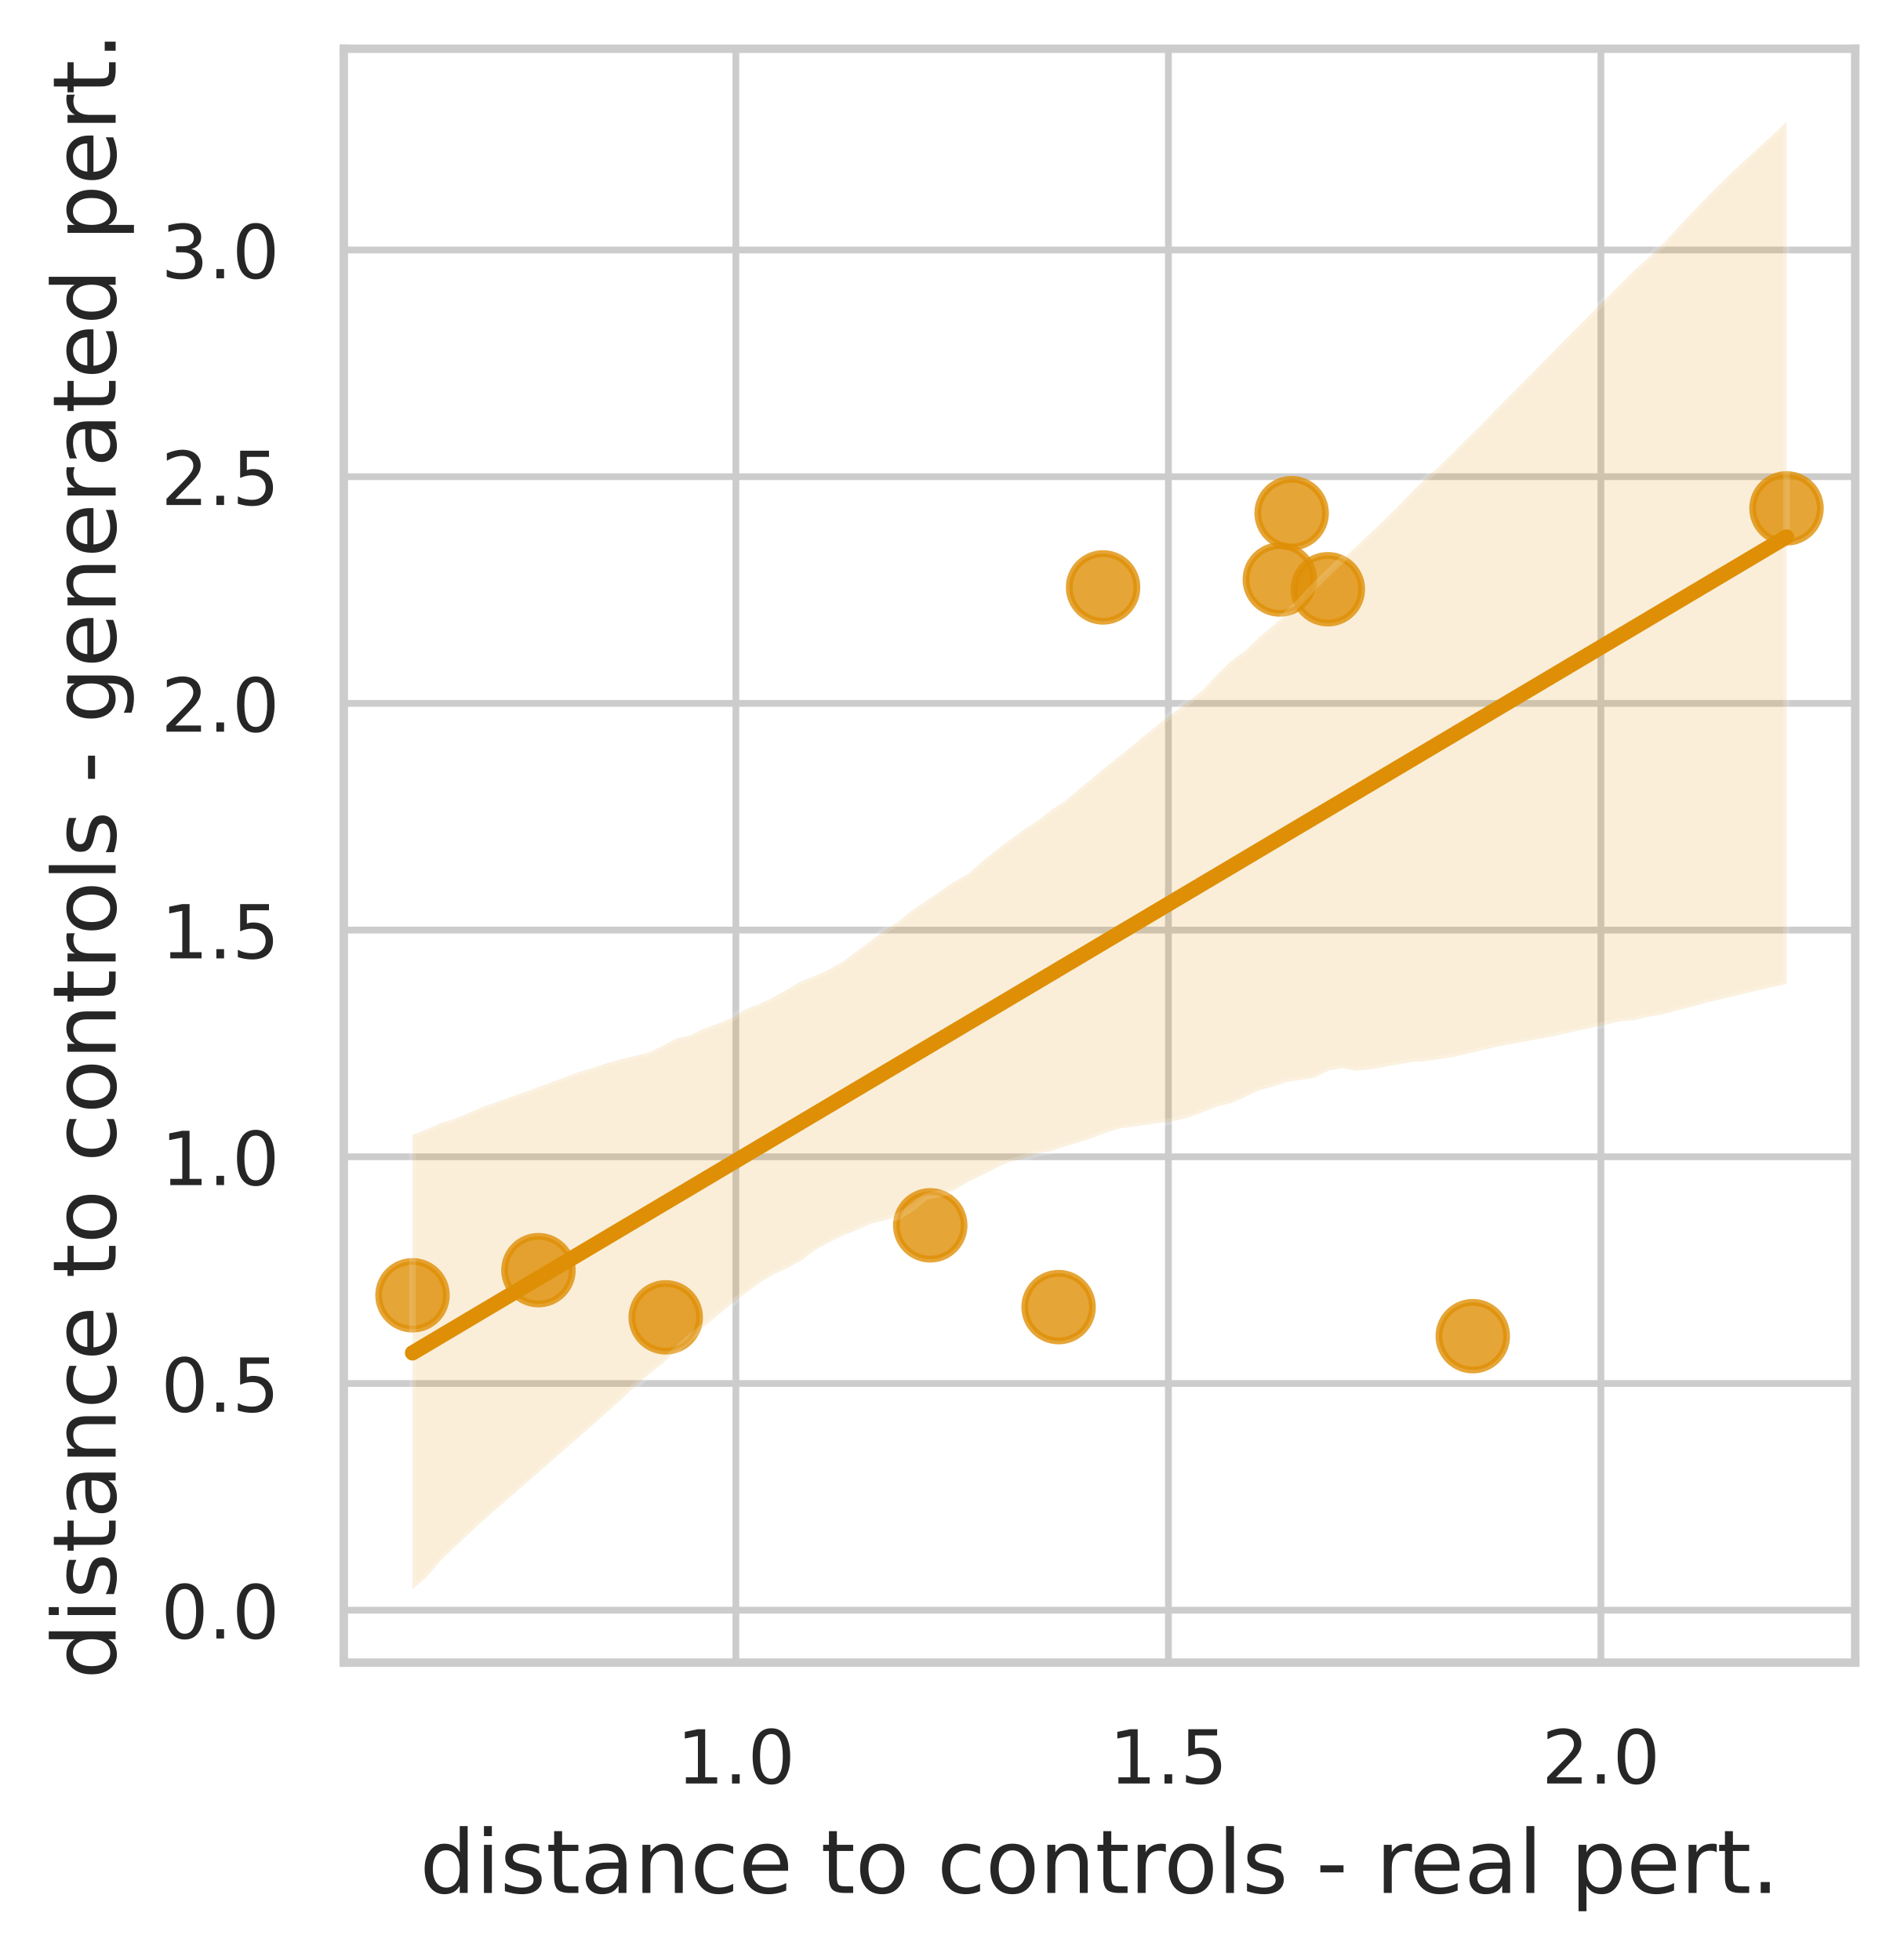
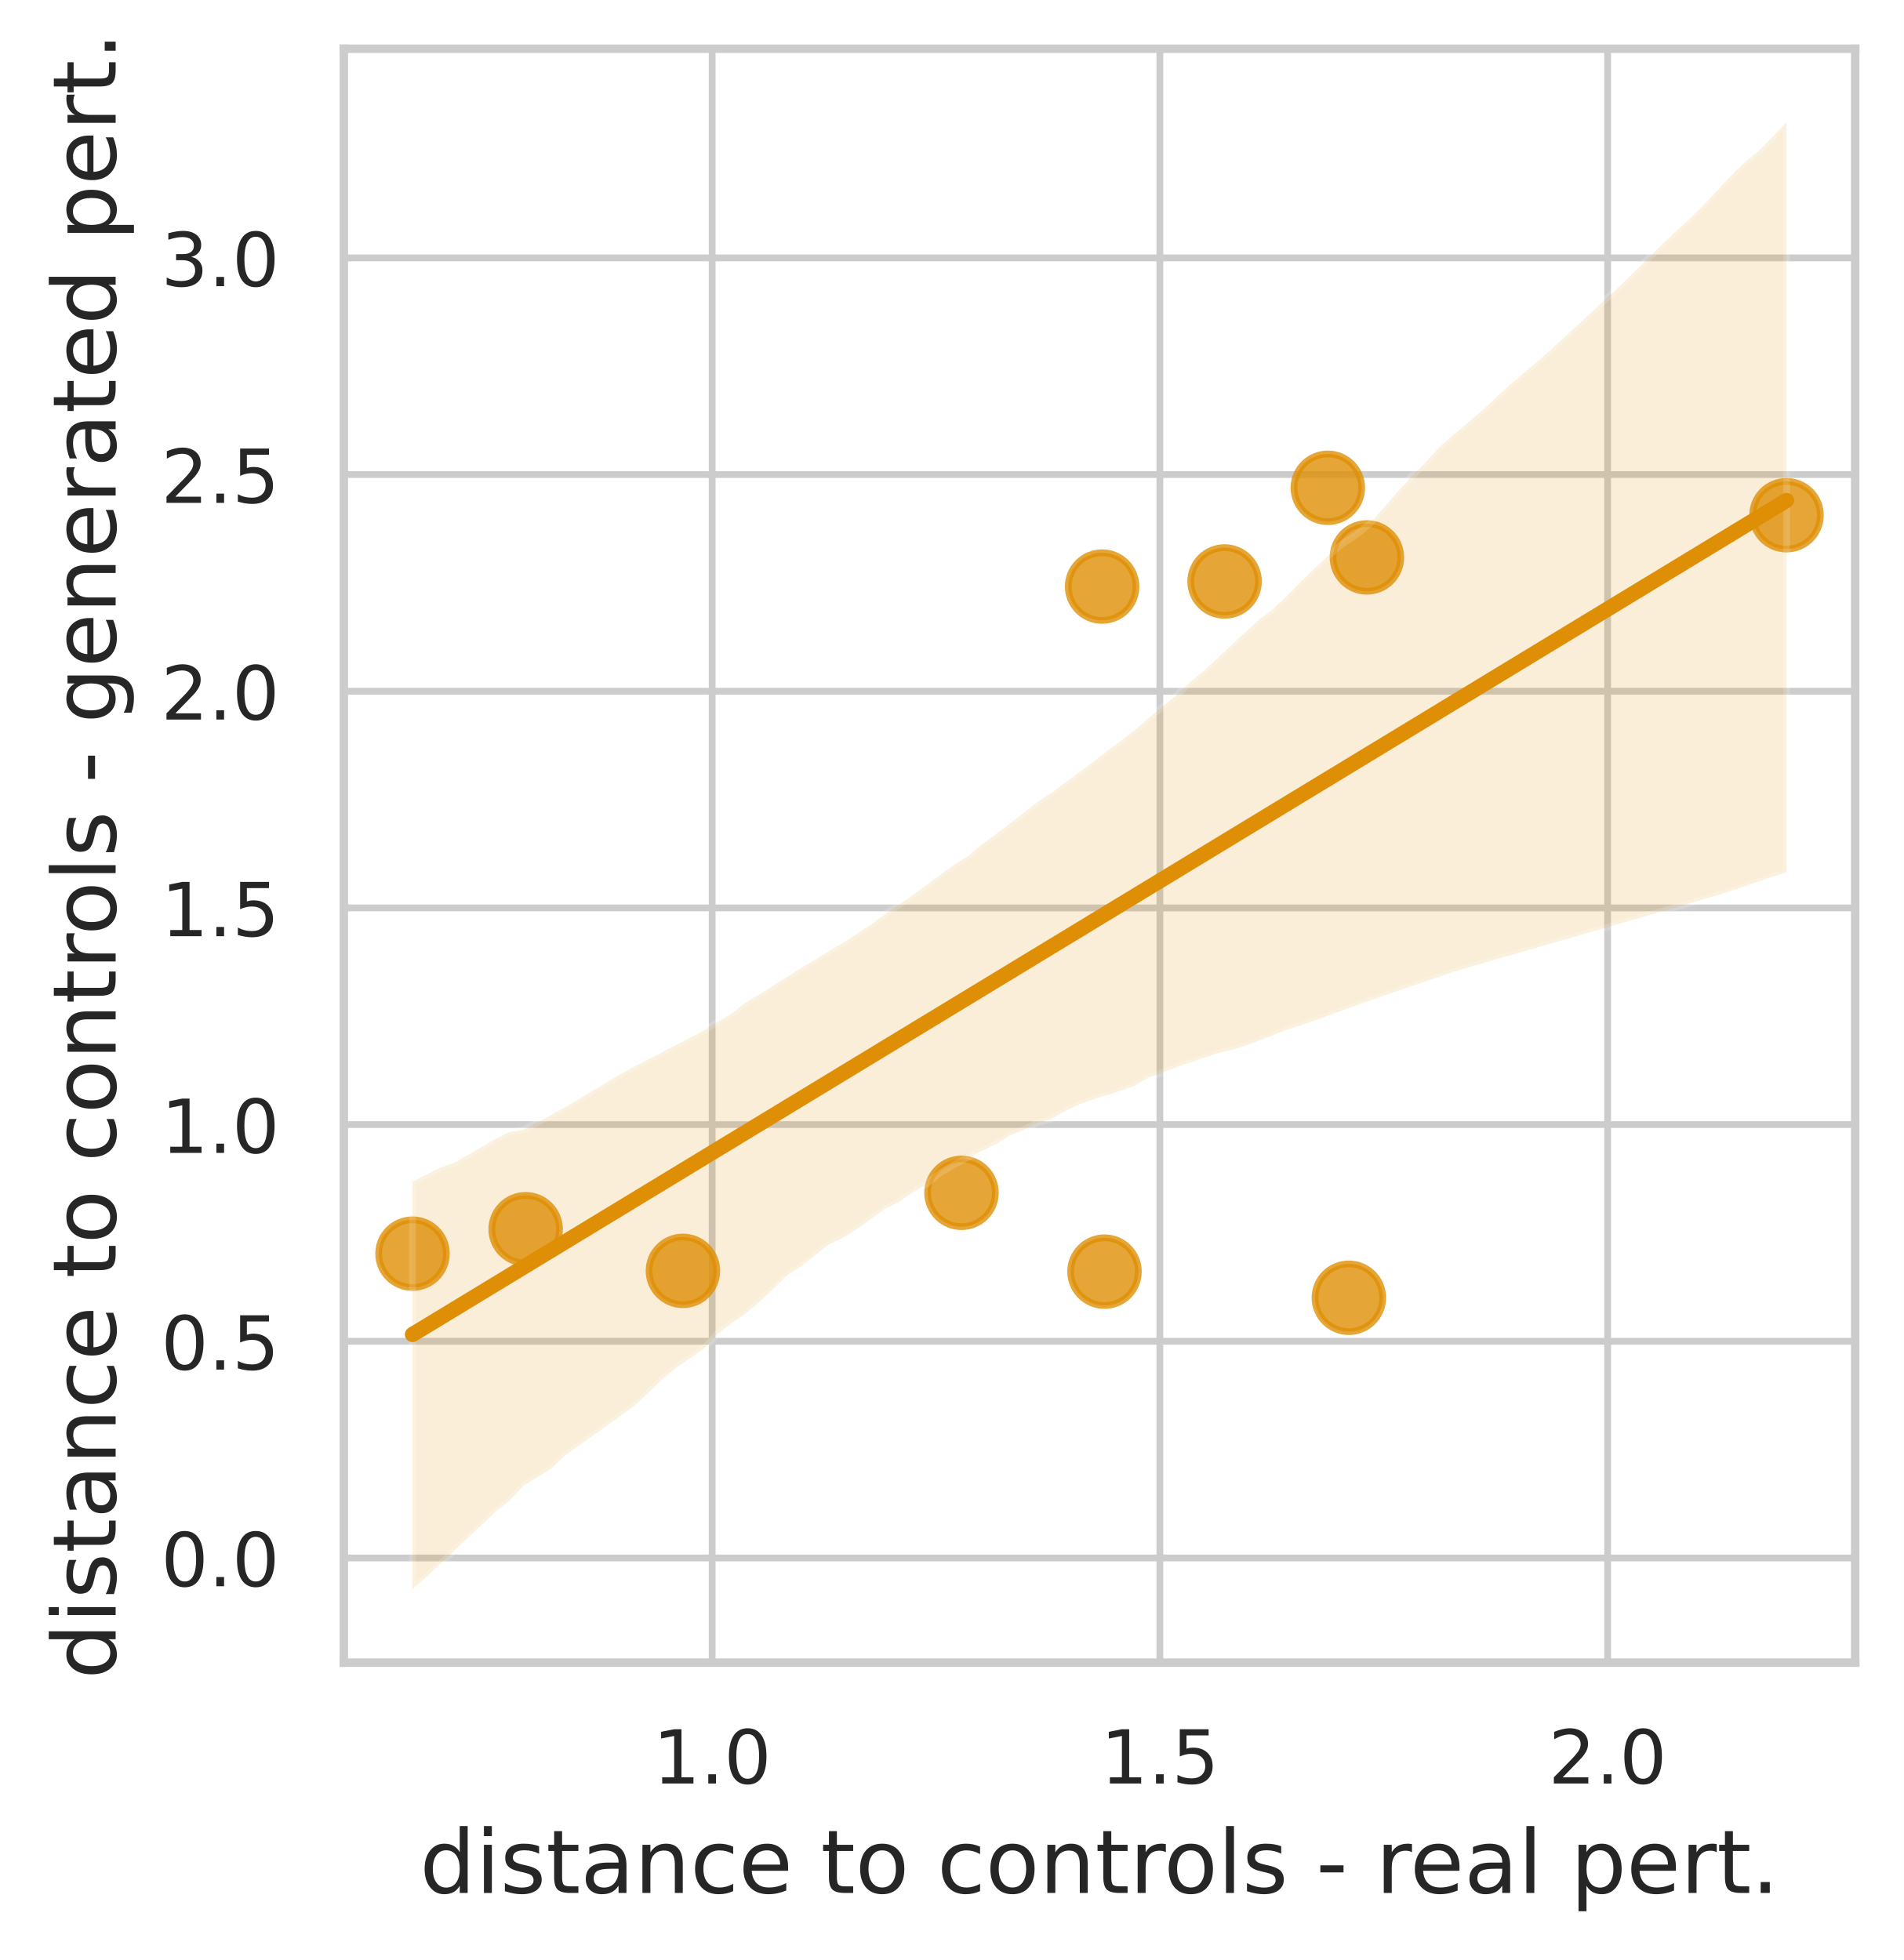
<svg xmlns="http://www.w3.org/2000/svg" xmlns:xlink="http://www.w3.org/1999/xlink" width="281.175pt" height="289.519pt" viewBox="0 0 281.175 289.519" version="1.1">
  <defs>
    <style type="text/css">*{stroke-linejoin: round; stroke-linecap: butt}</style>
  </defs>
  <g id="figure_1">
    <g id="patch_1">
      <path d="M 0 289.519  L 281.175 289.519  L 281.175 0  L 0 0  z " style="fill: #ffffff" />
    </g>
    <g id="axes_1">
      <g id="patch_2">
        <path d="M 50.775 245.592  L 273.975 245.592  L 273.975 7.2  L 50.775 7.2  z " style="fill: #ffffff" />
      </g>
      <g id="matplotlib.axis_1">
        <g id="xtick_1">
          <g id="line2d_1">
-             <path d="M 108.675 245.592  L 108.675 7.2  " clip-path="url(#p9223f8cb20)" style="fill: none; stroke: #cccccc; stroke-linecap: round" />
+             <path d="M 105.172 245.592  L 105.172 7.2  " clip-path="url(#pa1fb2f5c73)" style="fill: none; stroke: #cccccc; stroke-linecap: round" />
          </g>
          <g id="text_1">
-             <g style="fill: #262626" transform="translate(99.92862 263.4503) scale(0.11 -0.11)">
+             <g style="fill: #262626" transform="translate(96.42569 263.4503) scale(0.11 -0.11)">
              <defs>
                <path id="DejaVuSans-31" d="M 794 531  L 1825 531  L 1825 4091  L 703 3866  L 703 4441  L 1819 4666  L 2450 4666  L 2450 531  L 3481 531  L 3481 0  L 794 0  L 794 531  z " transform="scale(0.015625)" />
                <path id="DejaVuSans-2e" d="M 684 794  L 1344 794  L 1344 0  L 684 0  L 684 794  z " transform="scale(0.015625)" />
                <path id="DejaVuSans-30" d="M 2034 4250  Q 1547 4250 1301 3770  Q 1056 3291 1056 2328  Q 1056 1369 1301 889  Q 1547 409 2034 409  Q 2525 409 2770 889  Q 3016 1369 3016 2328  Q 3016 3291 2770 3770  Q 2525 4250 2034 4250  z M 2034 4750  Q 2819 4750 3233 4129  Q 3647 3509 3647 2328  Q 3647 1150 3233 529  Q 2819 -91 2034 -91  Q 1250 -91 836 529  Q 422 1150 422 2328  Q 422 3509 836 4129  Q 1250 4750 2034 4750  z " transform="scale(0.015625)" />
              </defs>
              <use xlink:href="#DejaVuSans-31" />
              <use xlink:href="#DejaVuSans-2e" x="63.623" />
              <use xlink:href="#DejaVuSans-30" x="95.41" />
            </g>
          </g>
        </g>
        <g id="xtick_2">
          <g id="line2d_2">
-             <path d="M 172.548 245.592  L 172.548 7.2  " clip-path="url(#p9223f8cb20)" style="fill: none; stroke: #cccccc; stroke-linecap: round" />
+             <path d="M 171.292 245.592  L 171.292 7.2  " clip-path="url(#pa1fb2f5c73)" style="fill: none; stroke: #cccccc; stroke-linecap: round" />
          </g>
          <g id="text_2">
-             <g style="fill: #262626" transform="translate(163.8009 263.4503) scale(0.11 -0.11)">
+             <g style="fill: #262626" transform="translate(162.5449 263.4503) scale(0.11 -0.11)">
              <defs>
                <path id="DejaVuSans-35" d="M 691 4666  L 3169 4666  L 3169 4134  L 1269 4134  L 1269 2991  Q 1406 3038 1543 3061  Q 1681 3084 1819 3084  Q 2600 3084 3056 2656  Q 3513 2228 3513 1497  Q 3513 744 3044 326  Q 2575 -91 1722 -91  Q 1428 -91 1123 -41  Q 819 9 494 109  L 494 744  Q 775 591 1075 516  Q 1375 441 1709 441  Q 2250 441 2565 725  Q 2881 1009 2881 1497  Q 2881 1984 2565 2268  Q 2250 2553 1709 2553  Q 1456 2553 1204 2497  Q 953 2441 691 2322  L 691 4666  z " transform="scale(0.015625)" />
              </defs>
              <use xlink:href="#DejaVuSans-31" />
              <use xlink:href="#DejaVuSans-2e" x="63.623" />
              <use xlink:href="#DejaVuSans-35" x="95.41" />
            </g>
          </g>
        </g>
        <g id="xtick_3">
          <g id="line2d_3">
-             <path d="M 236.42 245.592  L 236.42 7.2  " clip-path="url(#p9223f8cb20)" style="fill: none; stroke: #cccccc; stroke-linecap: round" />
+             <path d="M 237.411 245.592  L 237.411 7.2  " clip-path="url(#pa1fb2f5c73)" style="fill: none; stroke: #cccccc; stroke-linecap: round" />
          </g>
          <g id="text_3">
-             <g style="fill: #262626" transform="translate(227.6731 263.4503) scale(0.11 -0.11)">
+             <g style="fill: #262626" transform="translate(228.664 263.4503) scale(0.11 -0.11)">
              <defs>
                <path id="DejaVuSans-32" d="M 1228 531  L 3431 531  L 3431 0  L 469 0  L 469 531  Q 828 903 1448 1529  Q 2069 2156 2228 2338  Q 2531 2678 2651 2914  Q 2772 3150 2772 3378  Q 2772 3750 2511 3984  Q 2250 4219 1831 4219  Q 1534 4219 1204 4116  Q 875 4013 500 3803  L 500 4441  Q 881 4594 1212 4672  Q 1544 4750 1819 4750  Q 2544 4750 2975 4387  Q 3406 4025 3406 3419  Q 3406 3131 3298 2873  Q 3191 2616 2906 2266  Q 2828 2175 2409 1742  Q 1991 1309 1228 531  z " transform="scale(0.015625)" />
              </defs>
              <use xlink:href="#DejaVuSans-32" />
              <use xlink:href="#DejaVuSans-2e" x="63.623" />
              <use xlink:href="#DejaVuSans-30" x="95.41" />
            </g>
          </g>
        </g>
        <g id="text_4">
          <g style="fill: #262626" transform="translate(61.99266 279.6159) scale(0.13 -0.13)">
            <defs>
              <path id="DejaVuSans-64" d="M 2906 2969  L 2906 4863  L 3481 4863  L 3481 0  L 2906 0  L 2906 525  Q 2725 213 2448 61  Q 2172 -91 1784 -91  Q 1150 -91 751 415  Q 353 922 353 1747  Q 353 2572 751 3078  Q 1150 3584 1784 3584  Q 2172 3584 2448 3432  Q 2725 3281 2906 2969  z M 947 1747  Q 947 1113 1208 752  Q 1469 391 1925 391  Q 2381 391 2643 752  Q 2906 1113 2906 1747  Q 2906 2381 2643 2742  Q 2381 3103 1925 3103  Q 1469 3103 1208 2742  Q 947 2381 947 1747  z " transform="scale(0.015625)" />
              <path id="DejaVuSans-69" d="M 603 3500  L 1178 3500  L 1178 0  L 603 0  L 603 3500  z M 603 4863  L 1178 4863  L 1178 4134  L 603 4134  L 603 4863  z " transform="scale(0.015625)" />
              <path id="DejaVuSans-73" d="M 2834 3397  L 2834 2853  Q 2591 2978 2328 3040  Q 2066 3103 1784 3103  Q 1356 3103 1142 2972  Q 928 2841 928 2578  Q 928 2378 1081 2264  Q 1234 2150 1697 2047  L 1894 2003  Q 2506 1872 2764 1633  Q 3022 1394 3022 966  Q 3022 478 2636 193  Q 2250 -91 1575 -91  Q 1294 -91 989 -36  Q 684 19 347 128  L 347 722  Q 666 556 975 473  Q 1284 391 1588 391  Q 1994 391 2212 530  Q 2431 669 2431 922  Q 2431 1156 2273 1281  Q 2116 1406 1581 1522  L 1381 1569  Q 847 1681 609 1914  Q 372 2147 372 2553  Q 372 3047 722 3315  Q 1072 3584 1716 3584  Q 2034 3584 2315 3537  Q 2597 3491 2834 3397  z " transform="scale(0.015625)" />
              <path id="DejaVuSans-74" d="M 1172 4494  L 1172 3500  L 2356 3500  L 2356 3053  L 1172 3053  L 1172 1153  Q 1172 725 1289 603  Q 1406 481 1766 481  L 2356 481  L 2356 0  L 1766 0  Q 1100 0 847 248  Q 594 497 594 1153  L 594 3053  L 172 3053  L 172 3500  L 594 3500  L 594 4494  L 1172 4494  z " transform="scale(0.015625)" />
              <path id="DejaVuSans-61" d="M 2194 1759  Q 1497 1759 1228 1600  Q 959 1441 959 1056  Q 959 750 1161 570  Q 1363 391 1709 391  Q 2188 391 2477 730  Q 2766 1069 2766 1631  L 2766 1759  L 2194 1759  z M 3341 1997  L 3341 0  L 2766 0  L 2766 531  Q 2569 213 2275 61  Q 1981 -91 1556 -91  Q 1019 -91 701 211  Q 384 513 384 1019  Q 384 1609 779 1909  Q 1175 2209 1959 2209  L 2766 2209  L 2766 2266  Q 2766 2663 2505 2880  Q 2244 3097 1772 3097  Q 1472 3097 1187 3025  Q 903 2953 641 2809  L 641 3341  Q 956 3463 1253 3523  Q 1550 3584 1831 3584  Q 2591 3584 2966 3190  Q 3341 2797 3341 1997  z " transform="scale(0.015625)" />
              <path id="DejaVuSans-6e" d="M 3513 2113  L 3513 0  L 2938 0  L 2938 2094  Q 2938 2591 2744 2837  Q 2550 3084 2163 3084  Q 1697 3084 1428 2787  Q 1159 2491 1159 1978  L 1159 0  L 581 0  L 581 3500  L 1159 3500  L 1159 2956  Q 1366 3272 1645 3428  Q 1925 3584 2291 3584  Q 2894 3584 3203 3211  Q 3513 2838 3513 2113  z " transform="scale(0.015625)" />
              <path id="DejaVuSans-63" d="M 3122 3366  L 3122 2828  Q 2878 2963 2633 3030  Q 2388 3097 2138 3097  Q 1578 3097 1268 2742  Q 959 2388 959 1747  Q 959 1106 1268 751  Q 1578 397 2138 397  Q 2388 397 2633 464  Q 2878 531 3122 666  L 3122 134  Q 2881 22 2623 -34  Q 2366 -91 2075 -91  Q 1284 -91 818 406  Q 353 903 353 1747  Q 353 2603 823 3093  Q 1294 3584 2113 3584  Q 2378 3584 2631 3529  Q 2884 3475 3122 3366  z " transform="scale(0.015625)" />
              <path id="DejaVuSans-65" d="M 3597 1894  L 3597 1613  L 953 1613  Q 991 1019 1311 708  Q 1631 397 2203 397  Q 2534 397 2845 478  Q 3156 559 3463 722  L 3463 178  Q 3153 47 2828 -22  Q 2503 -91 2169 -91  Q 1331 -91 842 396  Q 353 884 353 1716  Q 353 2575 817 3079  Q 1281 3584 2069 3584  Q 2775 3584 3186 3129  Q 3597 2675 3597 1894  z M 3022 2063  Q 3016 2534 2758 2815  Q 2500 3097 2075 3097  Q 1594 3097 1305 2825  Q 1016 2553 972 2059  L 3022 2063  z " transform="scale(0.015625)" />
              <path id="DejaVuSans-20" transform="scale(0.015625)" />
              <path id="DejaVuSans-6f" d="M 1959 3097  Q 1497 3097 1228 2736  Q 959 2375 959 1747  Q 959 1119 1226 758  Q 1494 397 1959 397  Q 2419 397 2687 759  Q 2956 1122 2956 1747  Q 2956 2369 2687 2733  Q 2419 3097 1959 3097  z M 1959 3584  Q 2709 3584 3137 3096  Q 3566 2609 3566 1747  Q 3566 888 3137 398  Q 2709 -91 1959 -91  Q 1206 -91 779 398  Q 353 888 353 1747  Q 353 2609 779 3096  Q 1206 3584 1959 3584  z " transform="scale(0.015625)" />
              <path id="DejaVuSans-72" d="M 2631 2963  Q 2534 3019 2420 3045  Q 2306 3072 2169 3072  Q 1681 3072 1420 2755  Q 1159 2438 1159 1844  L 1159 0  L 581 0  L 581 3500  L 1159 3500  L 1159 2956  Q 1341 3275 1631 3429  Q 1922 3584 2338 3584  Q 2397 3584 2469 3576  Q 2541 3569 2628 3553  L 2631 2963  z " transform="scale(0.015625)" />
              <path id="DejaVuSans-6c" d="M 603 4863  L 1178 4863  L 1178 0  L 603 0  L 603 4863  z " transform="scale(0.015625)" />
              <path id="DejaVuSans-2d" d="M 313 2009  L 1997 2009  L 1997 1497  L 313 1497  L 313 2009  z " transform="scale(0.015625)" />
              <path id="DejaVuSans-70" d="M 1159 525  L 1159 -1331  L 581 -1331  L 581 3500  L 1159 3500  L 1159 2969  Q 1341 3281 1617 3432  Q 1894 3584 2278 3584  Q 2916 3584 3314 3078  Q 3713 2572 3713 1747  Q 3713 922 3314 415  Q 2916 -91 2278 -91  Q 1894 -91 1617 61  Q 1341 213 1159 525  z M 3116 1747  Q 3116 2381 2855 2742  Q 2594 3103 2138 3103  Q 1681 3103 1420 2742  Q 1159 2381 1159 1747  Q 1159 1113 1420 752  Q 1681 391 2138 391  Q 2594 391 2855 752  Q 3116 1113 3116 1747  z " transform="scale(0.015625)" />
            </defs>
            <use xlink:href="#DejaVuSans-64" />
            <use xlink:href="#DejaVuSans-69" x="63.477" />
            <use xlink:href="#DejaVuSans-73" x="91.26" />
            <use xlink:href="#DejaVuSans-74" x="143.359" />
            <use xlink:href="#DejaVuSans-61" x="182.568" />
            <use xlink:href="#DejaVuSans-6e" x="243.848" />
            <use xlink:href="#DejaVuSans-63" x="307.227" />
            <use xlink:href="#DejaVuSans-65" x="362.207" />
            <use xlink:href="#DejaVuSans-20" x="423.73" />
            <use xlink:href="#DejaVuSans-74" x="455.518" />
            <use xlink:href="#DejaVuSans-6f" x="494.727" />
            <use xlink:href="#DejaVuSans-20" x="555.908" />
            <use xlink:href="#DejaVuSans-63" x="587.695" />
            <use xlink:href="#DejaVuSans-6f" x="642.676" />
            <use xlink:href="#DejaVuSans-6e" x="703.857" />
            <use xlink:href="#DejaVuSans-74" x="767.236" />
            <use xlink:href="#DejaVuSans-72" x="806.445" />
            <use xlink:href="#DejaVuSans-6f" x="845.309" />
            <use xlink:href="#DejaVuSans-6c" x="906.49" />
            <use xlink:href="#DejaVuSans-73" x="934.273" />
            <use xlink:href="#DejaVuSans-20" x="986.373" />
            <use xlink:href="#DejaVuSans-2d" x="1018.16" />
            <use xlink:href="#DejaVuSans-20" x="1054.244" />
            <use xlink:href="#DejaVuSans-72" x="1086.031" />
            <use xlink:href="#DejaVuSans-65" x="1124.895" />
            <use xlink:href="#DejaVuSans-61" x="1186.418" />
            <use xlink:href="#DejaVuSans-6c" x="1247.697" />
            <use xlink:href="#DejaVuSans-20" x="1275.48" />
            <use xlink:href="#DejaVuSans-70" x="1307.268" />
            <use xlink:href="#DejaVuSans-65" x="1370.744" />
            <use xlink:href="#DejaVuSans-72" x="1432.268" />
            <use xlink:href="#DejaVuSans-74" x="1473.381" />
            <use xlink:href="#DejaVuSans-2e" x="1512.59" />
          </g>
        </g>
      </g>
      <g id="matplotlib.axis_2">
        <g id="ytick_1">
          <g id="line2d_4">
-             <path d="M 50.775 237.845  L 273.975 237.845  " clip-path="url(#p9223f8cb20)" style="fill: none; stroke: #cccccc; stroke-linecap: round" />
+             <path d="M 50.775 230.132  L 273.975 230.132  " clip-path="url(#pa1fb2f5c73)" style="fill: none; stroke: #cccccc; stroke-linecap: round" />
          </g>
          <g id="text_5">
-             <g style="fill: #262626" transform="translate(23.78156 242.0245) scale(0.11 -0.11)">
+             <g style="fill: #262626" transform="translate(23.78156 234.3111) scale(0.11 -0.11)">
              <use xlink:href="#DejaVuSans-30" />
              <use xlink:href="#DejaVuSans-2e" x="63.623" />
              <use xlink:href="#DejaVuSans-30" x="95.41" />
            </g>
          </g>
        </g>
        <g id="ytick_2">
          <g id="line2d_5">
-             <path d="M 50.775 204.359  L 273.975 204.359  " clip-path="url(#p9223f8cb20)" style="fill: none; stroke: #cccccc; stroke-linecap: round" />
+             <path d="M 50.775 198.125  L 273.975 198.125  " clip-path="url(#pa1fb2f5c73)" style="fill: none; stroke: #cccccc; stroke-linecap: round" />
          </g>
          <g id="text_6">
-             <g style="fill: #262626" transform="translate(23.78156 208.5384) scale(0.11 -0.11)">
+             <g style="fill: #262626" transform="translate(23.78156 202.3045) scale(0.11 -0.11)">
              <use xlink:href="#DejaVuSans-30" />
              <use xlink:href="#DejaVuSans-2e" x="63.623" />
              <use xlink:href="#DejaVuSans-35" x="95.41" />
            </g>
          </g>
        </g>
        <g id="ytick_3">
          <g id="line2d_6">
-             <path d="M 50.775 170.873  L 273.975 170.873  " clip-path="url(#p9223f8cb20)" style="fill: none; stroke: #cccccc; stroke-linecap: round" />
+             <path d="M 50.775 166.119  L 273.975 166.119  " clip-path="url(#pa1fb2f5c73)" style="fill: none; stroke: #cccccc; stroke-linecap: round" />
          </g>
          <g id="text_7">
-             <g style="fill: #262626" transform="translate(23.78156 175.0522) scale(0.11 -0.11)">
+             <g style="fill: #262626" transform="translate(23.78156 170.298) scale(0.11 -0.11)">
              <use xlink:href="#DejaVuSans-31" />
              <use xlink:href="#DejaVuSans-2e" x="63.623" />
              <use xlink:href="#DejaVuSans-30" x="95.41" />
            </g>
          </g>
        </g>
        <g id="ytick_4">
          <g id="line2d_7">
-             <path d="M 50.775 137.387  L 273.975 137.387  " clip-path="url(#p9223f8cb20)" style="fill: none; stroke: #cccccc; stroke-linecap: round" />
+             <path d="M 50.775 134.112  L 273.975 134.112  " clip-path="url(#pa1fb2f5c73)" style="fill: none; stroke: #cccccc; stroke-linecap: round" />
          </g>
          <g id="text_8">
-             <g style="fill: #262626" transform="translate(23.78156 141.5661) scale(0.11 -0.11)">
+             <g style="fill: #262626" transform="translate(23.78156 138.2914) scale(0.11 -0.11)">
              <use xlink:href="#DejaVuSans-31" />
              <use xlink:href="#DejaVuSans-2e" x="63.623" />
              <use xlink:href="#DejaVuSans-35" x="95.41" />
            </g>
          </g>
        </g>
        <g id="ytick_5">
          <g id="line2d_8">
-             <path d="M 50.775 103.901  L 273.975 103.901  " clip-path="url(#p9223f8cb20)" style="fill: none; stroke: #cccccc; stroke-linecap: round" />
+             <path d="M 50.775 102.106  L 273.975 102.106  " clip-path="url(#pa1fb2f5c73)" style="fill: none; stroke: #cccccc; stroke-linecap: round" />
          </g>
          <g id="text_9">
-             <g style="fill: #262626" transform="translate(23.78156 108.08) scale(0.11 -0.11)">
+             <g style="fill: #262626" transform="translate(23.78156 106.2848) scale(0.11 -0.11)">
              <use xlink:href="#DejaVuSans-32" />
              <use xlink:href="#DejaVuSans-2e" x="63.623" />
              <use xlink:href="#DejaVuSans-30" x="95.41" />
            </g>
          </g>
        </g>
        <g id="ytick_6">
          <g id="line2d_9">
-             <path d="M 50.775 70.415  L 273.975 70.415  " clip-path="url(#p9223f8cb20)" style="fill: none; stroke: #cccccc; stroke-linecap: round" />
+             <path d="M 50.775 70.099  L 273.975 70.099  " clip-path="url(#pa1fb2f5c73)" style="fill: none; stroke: #cccccc; stroke-linecap: round" />
          </g>
          <g id="text_10">
-             <g style="fill: #262626" transform="translate(23.78156 74.59388) scale(0.11 -0.11)">
+             <g style="fill: #262626" transform="translate(23.78156 74.27819) scale(0.11 -0.11)">
              <use xlink:href="#DejaVuSans-32" />
              <use xlink:href="#DejaVuSans-2e" x="63.623" />
              <use xlink:href="#DejaVuSans-35" x="95.41" />
            </g>
          </g>
        </g>
        <g id="ytick_7">
          <g id="line2d_10">
-             <path d="M 50.775 36.929  L 273.975 36.929  " clip-path="url(#p9223f8cb20)" style="fill: none; stroke: #cccccc; stroke-linecap: round" />
+             <path d="M 50.775 38.092  L 273.975 38.092  " clip-path="url(#pa1fb2f5c73)" style="fill: none; stroke: #cccccc; stroke-linecap: round" />
          </g>
          <g id="text_11">
-             <g style="fill: #262626" transform="translate(23.78156 41.10776) scale(0.11 -0.11)">
+             <g style="fill: #262626" transform="translate(23.78156 42.27161) scale(0.11 -0.11)">
              <defs>
                <path id="DejaVuSans-33" d="M 2597 2516  Q 3050 2419 3304 2112  Q 3559 1806 3559 1356  Q 3559 666 3084 287  Q 2609 -91 1734 -91  Q 1441 -91 1130 -33  Q 819 25 488 141  L 488 750  Q 750 597 1062 519  Q 1375 441 1716 441  Q 2309 441 2620 675  Q 2931 909 2931 1356  Q 2931 1769 2642 2001  Q 2353 2234 1838 2234  L 1294 2234  L 1294 2753  L 1863 2753  Q 2328 2753 2575 2939  Q 2822 3125 2822 3475  Q 2822 3834 2567 4026  Q 2313 4219 1838 4219  Q 1578 4219 1281 4162  Q 984 4106 628 3988  L 628 4550  Q 988 4650 1302 4700  Q 1616 4750 1894 4750  Q 2613 4750 3031 4423  Q 3450 4097 3450 3541  Q 3450 3153 3228 2886  Q 3006 2619 2597 2516  z " transform="scale(0.015625)" />
              </defs>
              <use xlink:href="#DejaVuSans-33" />
              <use xlink:href="#DejaVuSans-2e" x="63.623" />
              <use xlink:href="#DejaVuSans-30" x="95.41" />
            </g>
          </g>
        </g>
        <g id="text_12">
          <g style="fill: #262626" transform="translate(17.07797 248.0384) rotate(-90) scale(0.13 -0.13)">
            <defs>
              <path id="DejaVuSans-67" d="M 2906 1791  Q 2906 2416 2648 2759  Q 2391 3103 1925 3103  Q 1463 3103 1205 2759  Q 947 2416 947 1791  Q 947 1169 1205 825  Q 1463 481 1925 481  Q 2391 481 2648 825  Q 2906 1169 2906 1791  z M 3481 434  Q 3481 -459 3084 -895  Q 2688 -1331 1869 -1331  Q 1566 -1331 1297 -1286  Q 1028 -1241 775 -1147  L 775 -588  Q 1028 -725 1275 -790  Q 1522 -856 1778 -856  Q 2344 -856 2625 -561  Q 2906 -266 2906 331  L 2906 616  Q 2728 306 2450 153  Q 2172 0 1784 0  Q 1141 0 747 490  Q 353 981 353 1791  Q 353 2603 747 3093  Q 1141 3584 1784 3584  Q 2172 3584 2450 3431  Q 2728 3278 2906 2969  L 2906 3500  L 3481 3500  L 3481 434  z " transform="scale(0.015625)" />
            </defs>
            <use xlink:href="#DejaVuSans-64" />
            <use xlink:href="#DejaVuSans-69" x="63.477" />
            <use xlink:href="#DejaVuSans-73" x="91.26" />
            <use xlink:href="#DejaVuSans-74" x="143.359" />
            <use xlink:href="#DejaVuSans-61" x="182.568" />
            <use xlink:href="#DejaVuSans-6e" x="243.848" />
            <use xlink:href="#DejaVuSans-63" x="307.227" />
            <use xlink:href="#DejaVuSans-65" x="362.207" />
            <use xlink:href="#DejaVuSans-20" x="423.73" />
            <use xlink:href="#DejaVuSans-74" x="455.518" />
            <use xlink:href="#DejaVuSans-6f" x="494.727" />
            <use xlink:href="#DejaVuSans-20" x="555.908" />
            <use xlink:href="#DejaVuSans-63" x="587.695" />
            <use xlink:href="#DejaVuSans-6f" x="642.676" />
            <use xlink:href="#DejaVuSans-6e" x="703.857" />
            <use xlink:href="#DejaVuSans-74" x="767.236" />
            <use xlink:href="#DejaVuSans-72" x="806.445" />
            <use xlink:href="#DejaVuSans-6f" x="845.309" />
            <use xlink:href="#DejaVuSans-6c" x="906.49" />
            <use xlink:href="#DejaVuSans-73" x="934.273" />
            <use xlink:href="#DejaVuSans-20" x="986.373" />
            <use xlink:href="#DejaVuSans-2d" x="1018.16" />
            <use xlink:href="#DejaVuSans-20" x="1054.244" />
            <use xlink:href="#DejaVuSans-67" x="1086.031" />
            <use xlink:href="#DejaVuSans-65" x="1149.508" />
            <use xlink:href="#DejaVuSans-6e" x="1211.031" />
            <use xlink:href="#DejaVuSans-65" x="1274.41" />
            <use xlink:href="#DejaVuSans-72" x="1335.934" />
            <use xlink:href="#DejaVuSans-61" x="1377.047" />
            <use xlink:href="#DejaVuSans-74" x="1438.326" />
            <use xlink:href="#DejaVuSans-65" x="1477.535" />
            <use xlink:href="#DejaVuSans-64" x="1539.059" />
            <use xlink:href="#DejaVuSans-20" x="1602.535" />
            <use xlink:href="#DejaVuSans-70" x="1634.322" />
            <use xlink:href="#DejaVuSans-65" x="1697.799" />
            <use xlink:href="#DejaVuSans-72" x="1759.322" />
            <use xlink:href="#DejaVuSans-74" x="1800.436" />
            <use xlink:href="#DejaVuSans-2e" x="1839.645" />
          </g>
        </g>
      </g>
      <g id="PathCollection_1">
        <defs>
-           <path id="m4fa505b24b" d="M 0 5  C 1.326 5 2.598 4.473 3.536 3.536  C 4.473 2.598 5 1.326 5 0  C 5 -1.326 4.473 -2.598 3.536 -3.536  C 2.598 -4.473 1.326 -5 0 -5  C -1.326 -5 -2.598 -4.473 -3.536 -3.536  C -4.473 -2.598 -5 -1.326 -5 0  C -5 1.326 -4.473 2.598 -3.536 3.536  C -2.598 4.473 -1.326 5 0 5  z " style="stroke: #de8f05; stroke-opacity: 0.8" />
+           <path id="mb942cfdfb6" d="M 0 5  C 1.326 5 2.598 4.473 3.536 3.536  C 4.473 2.598 5 1.326 5 0  C 5 -1.326 4.473 -2.598 3.536 -3.536  C 2.598 -4.473 1.326 -5 0 -5  C -1.326 -5 -2.598 -4.473 -3.536 -3.536  C -4.473 -2.598 -5 -1.326 -5 0  C -5 1.326 -4.473 2.598 -3.536 3.536  C -2.598 4.473 -1.326 5 0 5  z " style="stroke: #de8f05; stroke-opacity: 0.8" />
        </defs>
-         <g clip-path="url(#p9223f8cb20)">
-           <use xlink:href="#m4fa505b24b" x="263.83" y="75.093" style="fill: #de8f05; fill-opacity: 0.8; stroke: #de8f05; stroke-opacity: 0.8" />
-           <use xlink:href="#m4fa505b24b" x="98.314" y="194.589" style="fill: #de8f05; fill-opacity: 0.8; stroke: #de8f05; stroke-opacity: 0.8" />
-           <use xlink:href="#m4fa505b24b" x="60.92" y="191.33" style="fill: #de8f05; fill-opacity: 0.8; stroke: #de8f05; stroke-opacity: 0.8" />
-           <use xlink:href="#m4fa505b24b" x="156.334" y="193.078" style="fill: #de8f05; fill-opacity: 0.8; stroke: #de8f05; stroke-opacity: 0.8" />
-           <use xlink:href="#m4fa505b24b" x="162.904" y="86.77" style="fill: #de8f05; fill-opacity: 0.8; stroke: #de8f05; stroke-opacity: 0.8" />
-           <use xlink:href="#m4fa505b24b" x="79.518" y="187.62" style="fill: #de8f05; fill-opacity: 0.8; stroke: #de8f05; stroke-opacity: 0.8" />
-           <use xlink:href="#m4fa505b24b" x="137.378" y="180.997" style="fill: #de8f05; fill-opacity: 0.8; stroke: #de8f05; stroke-opacity: 0.8" />
-           <use xlink:href="#m4fa505b24b" x="189.007" y="85.602" style="fill: #de8f05; fill-opacity: 0.8; stroke: #de8f05; stroke-opacity: 0.8" />
-           <use xlink:href="#m4fa505b24b" x="196.094" y="87.04" style="fill: #de8f05; fill-opacity: 0.8; stroke: #de8f05; stroke-opacity: 0.8" />
-           <use xlink:href="#m4fa505b24b" x="217.499" y="197.371" style="fill: #de8f05; fill-opacity: 0.8; stroke: #de8f05; stroke-opacity: 0.8" />
-           <use xlink:href="#m4fa505b24b" x="190.749" y="75.802" style="fill: #de8f05; fill-opacity: 0.8; stroke: #de8f05; stroke-opacity: 0.8" />
+         <g clip-path="url(#pa1fb2f5c73)">
+           <use xlink:href="#mb942cfdfb6" x="263.83" y="76.105" style="fill: #de8f05; fill-opacity: 0.8; stroke: #de8f05; stroke-opacity: 0.8" />
+           <use xlink:href="#mb942cfdfb6" x="100.852" y="187.723" style="fill: #de8f05; fill-opacity: 0.8; stroke: #de8f05; stroke-opacity: 0.8" />
+           <use xlink:href="#mb942cfdfb6" x="60.92" y="185.185" style="fill: #de8f05; fill-opacity: 0.8; stroke: #de8f05; stroke-opacity: 0.8" />
+           <use xlink:href="#mb942cfdfb6" x="163.111" y="187.839" style="fill: #de8f05; fill-opacity: 0.8; stroke: #de8f05; stroke-opacity: 0.8" />
+           <use xlink:href="#mb942cfdfb6" x="162.76" y="86.646" style="fill: #de8f05; fill-opacity: 0.8; stroke: #de8f05; stroke-opacity: 0.8" />
+           <use xlink:href="#mb942cfdfb6" x="77.626" y="181.575" style="fill: #de8f05; fill-opacity: 0.8; stroke: #de8f05; stroke-opacity: 0.8" />
+           <use xlink:href="#mb942cfdfb6" x="141.991" y="176.194" style="fill: #de8f05; fill-opacity: 0.8; stroke: #de8f05; stroke-opacity: 0.8" />
+           <use xlink:href="#mb942cfdfb6" x="201.862" y="82.338" style="fill: #de8f05; fill-opacity: 0.8; stroke: #de8f05; stroke-opacity: 0.8" />
+           <use xlink:href="#mb942cfdfb6" x="180.848" y="85.892" style="fill: #de8f05; fill-opacity: 0.8; stroke: #de8f05; stroke-opacity: 0.8" />
+           <use xlink:href="#mb942cfdfb6" x="199.2" y="191.699" style="fill: #de8f05; fill-opacity: 0.8; stroke: #de8f05; stroke-opacity: 0.8" />
+           <use xlink:href="#mb942cfdfb6" x="196.094" y="72.055" style="fill: #de8f05; fill-opacity: 0.8; stroke: #de8f05; stroke-opacity: 0.8" />
        </g>
      </g>
      <g id="PolyCollection_1">
        <defs>
-           <path id="mfc5b0328f2" d="M 60.92 -121.913  L 60.92 -54.764  L 62.97 -56.51  L 65.02 -58.923  L 67.069 -60.931  L 69.119 -62.843  L 71.168 -64.749  L 73.218 -66.537  L 75.268 -68.324  L 77.317 -70.112  L 79.367 -71.9  L 81.416 -73.687  L 83.466 -75.494  L 85.515 -77.272  L 87.565 -79.061  L 89.615 -80.895  L 91.664 -82.709  L 93.714 -84.69  L 95.763 -86.474  L 97.813 -88.053  L 99.863 -90.087  L 101.912 -91.947  L 103.962 -93.544  L 106.011 -95.273  L 108.061 -96.951  L 110.111 -98.496  L 112.16 -100.022  L 114.21 -101.249  L 116.259 -102.206  L 118.309 -103.307  L 120.358 -104.857  L 122.408 -105.987  L 124.458 -107.01  L 126.507 -107.803  L 128.557 -108.748  L 130.606 -109.267  L 132.656 -109.82  L 134.706 -111.127  L 136.755 -112.778  L 138.805 -113.207  L 140.854 -113.636  L 142.904 -114.927  L 144.954 -115.882  L 147.003 -116.946  L 149.053 -117.867  L 151.102 -118.385  L 153.152 -119.161  L 155.201 -119.488  L 157.251 -120.18  L 159.301 -120.773  L 161.35 -121.454  L 163.4 -122.247  L 165.449 -122.852  L 167.499 -123.133  L 169.549 -123.415  L 171.598 -123.696  L 173.648 -123.993  L 175.697 -124.509  L 177.747 -125.295  L 179.796 -126.086  L 181.846 -126.604  L 183.896 -127.506  L 185.945 -128.475  L 187.995 -129.02  L 190.044 -129.704  L 192.094 -130.013  L 194.144 -130.322  L 196.193 -131.406  L 198.243 -131.709  L 200.292 -131.353  L 202.342 -131.557  L 204.392 -131.923  L 206.441 -132.292  L 208.491 -132.661  L 210.54 -132.778  L 212.59 -133.09  L 214.639 -133.401  L 216.689 -133.877  L 218.739 -134.36  L 220.788 -134.844  L 222.838 -135.252  L 224.887 -135.625  L 226.937 -135.998  L 228.987 -136.379  L 231.036 -136.836  L 233.086 -137.292  L 235.135 -137.749  L 237.185 -138.205  L 239.235 -138.665  L 241.284 -138.836  L 243.334 -139.329  L 245.383 -139.659  L 247.433 -140.18  L 249.482 -140.729  L 251.532 -141.282  L 253.582 -141.783  L 255.631 -142.278  L 257.681 -142.773  L 259.73 -143.253  L 261.78 -143.715  L 263.83 -144.177  L 263.83 -271.483  L 263.83 -271.483  L 261.78 -269.595  L 259.73 -267.706  L 257.681 -265.817  L 255.631 -263.928  L 253.582 -261.924  L 251.532 -259.857  L 249.482 -257.692  L 247.433 -255.505  L 245.383 -253.292  L 243.334 -251.351  L 241.284 -249.529  L 239.235 -247.471  L 237.185 -245.41  L 235.135 -243.348  L 233.086 -241.286  L 231.036 -239.225  L 228.987 -237.159  L 226.937 -235.091  L 224.887 -233.024  L 222.838 -230.952  L 220.788 -228.875  L 218.739 -226.726  L 216.689 -224.739  L 214.639 -222.676  L 212.59 -220.675  L 210.54 -218.824  L 208.491 -216.83  L 206.441 -214.696  L 204.392 -212.663  L 202.342 -210.742  L 200.292 -208.821  L 198.243 -206.9  L 196.193 -204.973  L 194.144 -202.958  L 192.094 -200.746  L 190.044 -198.777  L 187.995 -197.115  L 185.945 -195.368  L 183.896 -193.394  L 181.846 -191.88  L 179.796 -189.938  L 177.747 -187.691  L 175.697 -186.028  L 173.648 -184.488  L 171.598 -182.96  L 169.549 -181.269  L 167.499 -179.58  L 165.449 -177.93  L 163.4 -176.3  L 161.35 -174.574  L 159.301 -172.902  L 157.251 -171.155  L 155.201 -169.824  L 153.152 -168.229  L 151.102 -166.919  L 149.053 -165.387  L 147.003 -163.839  L 144.954 -162.175  L 142.904 -160.367  L 140.854 -159.253  L 138.805 -157.813  L 136.755 -156.448  L 134.706 -155.068  L 132.656 -153.376  L 130.606 -152.076  L 128.557 -150.511  L 126.507 -148.988  L 124.458 -147.468  L 122.408 -146.299  L 120.358 -145.342  L 118.309 -144.594  L 116.259 -143.362  L 114.21 -142.205  L 112.16 -141.23  L 110.111 -140.442  L 108.061 -139.158  L 106.011 -138.308  L 103.962 -137.574  L 101.912 -136.572  L 99.863 -136.124  L 97.813 -135.001  L 95.763 -134.044  L 93.714 -133.546  L 91.664 -133.048  L 89.615 -132.492  L 87.565 -131.769  L 85.515 -131.171  L 83.466 -130.411  L 81.416 -129.648  L 79.367 -128.884  L 77.317 -128.153  L 75.268 -127.422  L 73.218 -126.69  L 71.168 -125.959  L 69.119 -125.064  L 67.069 -124.226  L 65.02 -123.586  L 62.97 -122.684  L 60.92 -121.913  z " style="stroke: #ffffff; stroke-opacity: 0.15" />
+           <path id="m6788fc32cf" d="M 60.92 -114.938  L 60.92 -54.764  L 62.97 -56.605  L 65.02 -58.529  L 67.069 -60.453  L 69.119 -62.389  L 71.168 -64.288  L 73.218 -66.264  L 75.268 -67.873  L 77.317 -70.079  L 79.367 -71.337  L 81.416 -72.578  L 83.466 -74.552  L 85.515 -76.008  L 87.565 -77.465  L 89.615 -78.922  L 91.664 -80.379  L 93.714 -81.886  L 95.763 -83.824  L 97.813 -85.829  L 99.863 -87.476  L 101.912 -88.879  L 103.962 -90.328  L 106.011 -92.518  L 108.061 -94.079  L 110.111 -95.496  L 112.16 -97.242  L 114.21 -99.157  L 116.259 -101.136  L 118.309 -102.475  L 120.358 -104.124  L 122.408 -105.718  L 124.458 -106.685  L 126.507 -107.965  L 128.557 -109.43  L 130.606 -110.893  L 132.656 -111.914  L 134.706 -113.346  L 136.755 -114.584  L 138.805 -116.253  L 140.854 -117.463  L 142.904 -118.516  L 144.954 -119.481  L 147.003 -120.471  L 149.053 -121.748  L 151.102 -122.597  L 153.152 -123.676  L 155.201 -124.211  L 157.251 -125.383  L 159.301 -126.344  L 161.35 -127.117  L 163.4 -127.749  L 165.449 -128.366  L 167.499 -129.127  L 169.549 -130.324  L 171.598 -131.043  L 173.648 -131.854  L 175.697 -132.555  L 177.747 -133.262  L 179.796 -133.947  L 181.846 -134.416  L 183.896 -135.066  L 185.945 -135.804  L 187.995 -136.612  L 190.044 -137.416  L 192.094 -138.048  L 194.144 -138.789  L 196.193 -139.53  L 198.243 -140.271  L 200.292 -141.011  L 202.342 -141.746  L 204.392 -142.451  L 206.441 -143.156  L 208.491 -143.861  L 210.54 -144.566  L 212.59 -145.27  L 214.639 -145.975  L 216.689 -146.578  L 218.739 -147.17  L 220.788 -147.761  L 222.838 -148.353  L 224.887 -148.945  L 226.937 -149.536  L 228.987 -150.131  L 231.036 -150.726  L 233.086 -151.32  L 235.135 -151.915  L 237.185 -152.509  L 239.235 -153.104  L 241.284 -153.699  L 243.334 -154.293  L 245.383 -154.888  L 247.433 -155.483  L 249.482 -156.077  L 251.532 -156.672  L 253.582 -157.267  L 255.631 -157.912  L 257.681 -158.616  L 259.73 -159.319  L 261.78 -160.023  L 263.83 -160.66  L 263.83 -271.483  L 263.83 -271.483  L 261.78 -269.333  L 259.73 -267.232  L 257.681 -265.531  L 255.631 -263.577  L 253.582 -261.365  L 251.532 -259.143  L 249.482 -257.157  L 247.433 -255.258  L 245.383 -253.359  L 243.334 -251.261  L 241.284 -249.297  L 239.235 -247.273  L 237.185 -245.381  L 235.135 -243.487  L 233.086 -241.592  L 231.036 -239.697  L 228.987 -237.802  L 226.937 -236.019  L 224.887 -234.283  L 222.838 -232.547  L 220.788 -230.66  L 218.739 -228.765  L 216.689 -226.997  L 214.639 -225.274  L 212.59 -223.491  L 210.54 -221.209  L 208.491 -219.178  L 206.441 -216.928  L 204.392 -214.561  L 202.342 -212.208  L 200.292 -210.512  L 198.243 -209.224  L 196.193 -207.473  L 194.144 -205.58  L 192.094 -203.587  L 190.044 -201.481  L 187.995 -199.53  L 185.945 -197.996  L 183.896 -196.106  L 181.846 -194.207  L 179.796 -192.283  L 177.747 -190.418  L 175.697 -188.68  L 173.648 -186.749  L 171.598 -185.069  L 169.549 -183.37  L 167.499 -181.599  L 165.449 -180.049  L 163.4 -178.499  L 161.35 -176.901  L 159.301 -175.386  L 157.251 -173.844  L 155.201 -172.36  L 153.152 -171.013  L 151.102 -169.373  L 149.053 -167.815  L 147.003 -166.219  L 144.954 -164.783  L 142.904 -163.001  L 140.854 -161.755  L 138.805 -160.241  L 136.755 -158.724  L 134.706 -157.21  L 132.656 -155.793  L 130.606 -154.406  L 128.557 -152.91  L 126.507 -151.553  L 124.458 -150.228  L 122.408 -148.998  L 120.358 -147.742  L 118.309 -146.535  L 116.259 -145.223  L 114.21 -143.959  L 112.16 -142.609  L 110.111 -141.438  L 108.061 -139.797  L 106.011 -138.576  L 103.962 -137.306  L 101.912 -136.236  L 99.863 -135.158  L 97.813 -134.102  L 95.763 -133.037  L 93.714 -131.973  L 91.664 -130.877  L 89.615 -129.647  L 87.565 -128.411  L 85.515 -127.18  L 83.466 -125.966  L 81.416 -124.843  L 79.367 -123.72  L 77.317 -122.623  L 75.268 -122.324  L 73.218 -121.29  L 71.168 -120.11  L 69.119 -118.931  L 67.069 -117.751  L 65.02 -117.06  L 62.97 -116.003  L 60.92 -114.938  z " style="stroke: #ffffff; stroke-opacity: 0.15" />
        </defs>
-         <g clip-path="url(#p9223f8cb20)">
-           <use xlink:href="#mfc5b0328f2" x="0" y="289.519" style="fill: #de8f05; fill-opacity: 0.15; stroke: #ffffff; stroke-opacity: 0.15" />
+         <g clip-path="url(#pa1fb2f5c73)">
+           <use xlink:href="#m6788fc32cf" x="0" y="289.519" style="fill: #de8f05; fill-opacity: 0.15; stroke: #ffffff; stroke-opacity: 0.15" />
        </g>
      </g>
      <g id="line2d_11">
-         <path d="M 60.92 199.842  L 62.97 198.624  L 65.02 197.407  L 67.069 196.189  L 69.119 194.972  L 71.168 193.754  L 73.218 192.537  L 75.268 191.319  L 77.317 190.102  L 79.367 188.884  L 81.416 187.667  L 83.466 186.45  L 85.515 185.232  L 87.565 184.015  L 89.615 182.797  L 91.664 181.58  L 93.714 180.362  L 95.763 179.145  L 97.813 177.927  L 99.863 176.71  L 101.912 175.492  L 103.962 174.275  L 106.011 173.057  L 108.061 171.84  L 110.111 170.622  L 112.16 169.405  L 114.21 168.188  L 116.259 166.97  L 118.309 165.753  L 120.358 164.535  L 122.408 163.318  L 124.458 162.1  L 126.507 160.883  L 128.557 159.665  L 130.606 158.448  L 132.656 157.23  L 134.706 156.013  L 136.755 154.795  L 138.805 153.578  L 140.854 152.36  L 142.904 151.143  L 144.954 149.925  L 147.003 148.708  L 149.053 147.491  L 151.102 146.273  L 153.152 145.056  L 155.201 143.838  L 157.251 142.621  L 159.301 141.403  L 161.35 140.186  L 163.4 138.968  L 165.449 137.751  L 167.499 136.533  L 169.549 135.316  L 171.598 134.098  L 173.648 132.881  L 175.697 131.663  L 177.747 130.446  L 179.796 129.229  L 181.846 128.011  L 183.896 126.794  L 185.945 125.576  L 187.995 124.359  L 190.044 123.141  L 192.094 121.924  L 194.144 120.706  L 196.193 119.489  L 198.243 118.271  L 200.292 117.054  L 202.342 115.836  L 204.392 114.619  L 206.441 113.401  L 208.491 112.184  L 210.54 110.967  L 212.59 109.749  L 214.639 108.532  L 216.689 107.314  L 218.739 106.097  L 220.788 104.879  L 222.838 103.662  L 224.887 102.444  L 226.937 101.227  L 228.987 100.009  L 231.036 98.792  L 233.086 97.574  L 235.135 96.357  L 237.185 95.139  L 239.235 93.922  L 241.284 92.705  L 243.334 91.487  L 245.383 90.27  L 247.433 89.052  L 249.482 87.835  L 251.532 86.617  L 253.582 85.4  L 255.631 84.182  L 257.681 82.965  L 259.73 81.747  L 261.78 80.53  L 263.83 79.312  " clip-path="url(#p9223f8cb20)" style="fill: none; stroke: #de8f05; stroke-width: 2.25; stroke-linecap: round" />
+         <path d="M 60.92 197.124  L 62.97 195.88  L 65.02 194.635  L 67.069 193.391  L 69.119 192.146  L 71.168 190.902  L 73.218 189.658  L 75.268 188.413  L 77.317 187.169  L 79.367 185.924  L 81.416 184.68  L 83.466 183.435  L 85.515 182.191  L 87.565 180.946  L 89.615 179.702  L 91.664 178.458  L 93.714 177.213  L 95.763 175.969  L 97.813 174.724  L 99.863 173.48  L 101.912 172.235  L 103.962 170.991  L 106.011 169.746  L 108.061 168.502  L 110.111 167.258  L 112.16 166.013  L 114.21 164.769  L 116.259 163.524  L 118.309 162.28  L 120.358 161.035  L 122.408 159.791  L 124.458 158.546  L 126.507 157.302  L 128.557 156.058  L 130.606 154.813  L 132.656 153.569  L 134.706 152.324  L 136.755 151.08  L 138.805 149.835  L 140.854 148.591  L 142.904 147.346  L 144.954 146.102  L 147.003 144.857  L 149.053 143.613  L 151.102 142.369  L 153.152 141.124  L 155.201 139.88  L 157.251 138.635  L 159.301 137.391  L 161.35 136.146  L 163.4 134.902  L 165.449 133.657  L 167.499 132.413  L 169.549 131.169  L 171.598 129.924  L 173.648 128.68  L 175.697 127.435  L 177.747 126.191  L 179.796 124.946  L 181.846 123.702  L 183.896 122.457  L 185.945 121.213  L 187.995 119.969  L 190.044 118.724  L 192.094 117.48  L 194.144 116.235  L 196.193 114.991  L 198.243 113.746  L 200.292 112.502  L 202.342 111.257  L 204.392 110.013  L 206.441 108.769  L 208.491 107.524  L 210.54 106.28  L 212.59 105.035  L 214.639 103.791  L 216.689 102.546  L 218.739 101.302  L 220.788 100.057  L 222.838 98.813  L 224.887 97.568  L 226.937 96.324  L 228.987 95.08  L 231.036 93.835  L 233.086 92.591  L 235.135 91.346  L 237.185 90.102  L 239.235 88.857  L 241.284 87.613  L 243.334 86.368  L 245.383 85.124  L 247.433 83.88  L 249.482 82.635  L 251.532 81.391  L 253.582 80.146  L 255.631 78.902  L 257.681 77.657  L 259.73 76.413  L 261.78 75.168  L 263.83 73.924  " clip-path="url(#pa1fb2f5c73)" style="fill: none; stroke: #de8f05; stroke-width: 2.25; stroke-linecap: round" />
      </g>
      <g id="patch_3">
        <path d="M 50.775 245.592  L 50.775 7.2  " style="fill: none; stroke: #cccccc; stroke-width: 1.25; stroke-linejoin: miter; stroke-linecap: square" />
      </g>
      <g id="patch_4">
        <path d="M 273.975 245.592  L 273.975 7.2  " style="fill: none; stroke: #cccccc; stroke-width: 1.25; stroke-linejoin: miter; stroke-linecap: square" />
      </g>
      <g id="patch_5">
        <path d="M 50.775 245.592  L 273.975 245.592  " style="fill: none; stroke: #cccccc; stroke-width: 1.25; stroke-linejoin: miter; stroke-linecap: square" />
      </g>
      <g id="patch_6">
        <path d="M 50.775 7.2  L 273.975 7.2  " style="fill: none; stroke: #cccccc; stroke-width: 1.25; stroke-linejoin: miter; stroke-linecap: square" />
      </g>
    </g>
  </g>
  <defs>
-     <clipPath id="p9223f8cb20">
+     <clipPath id="pa1fb2f5c73">
      <rect x="50.775" y="7.2" width="223.2" height="238.392" />
    </clipPath>
  </defs>
</svg>
